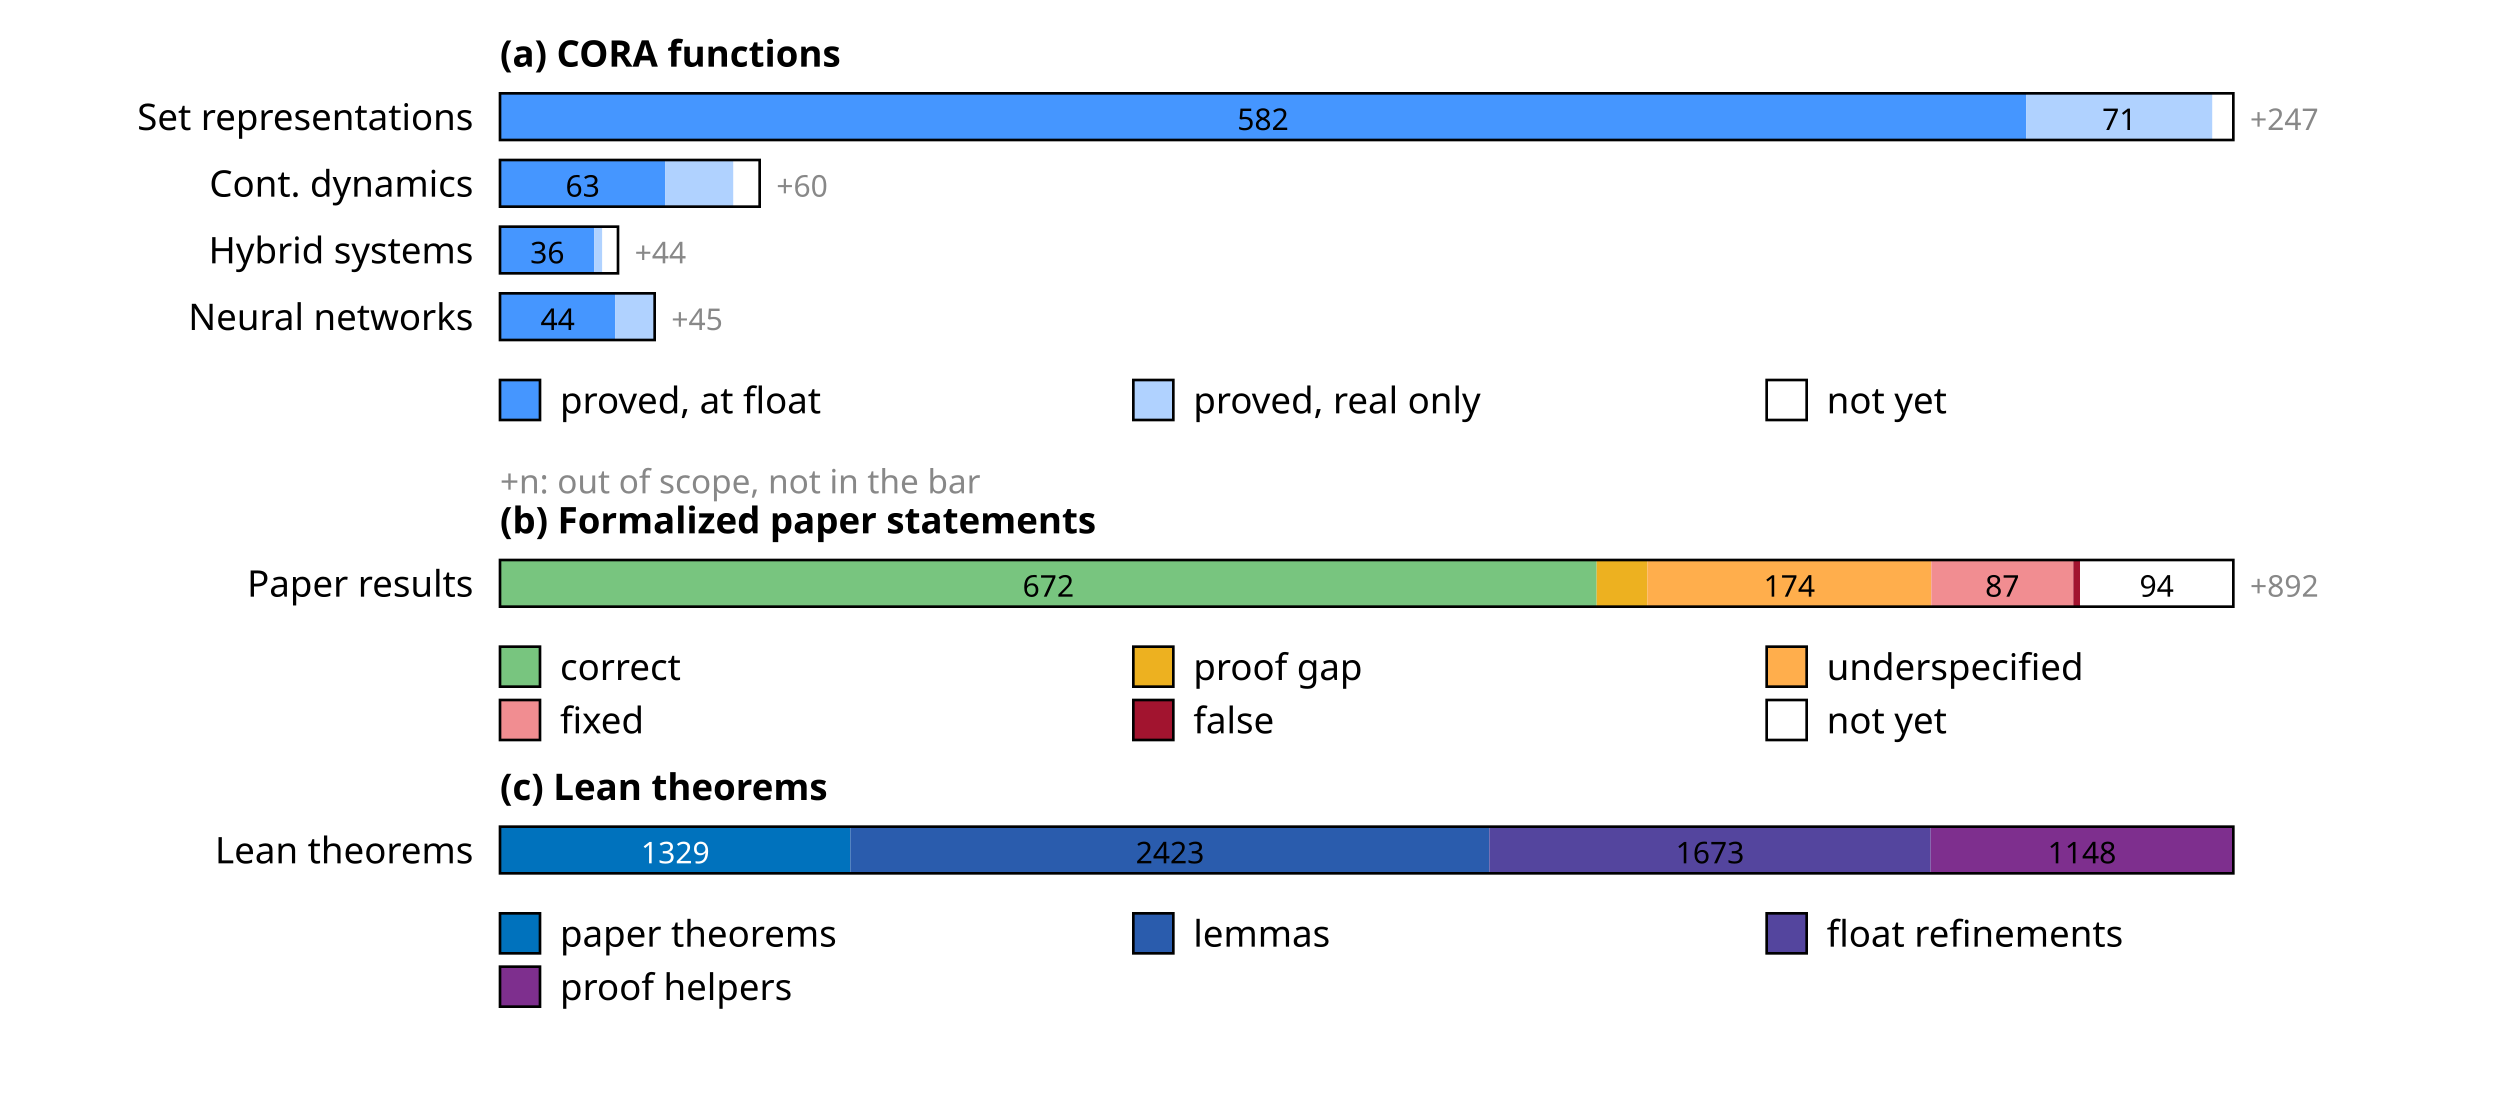
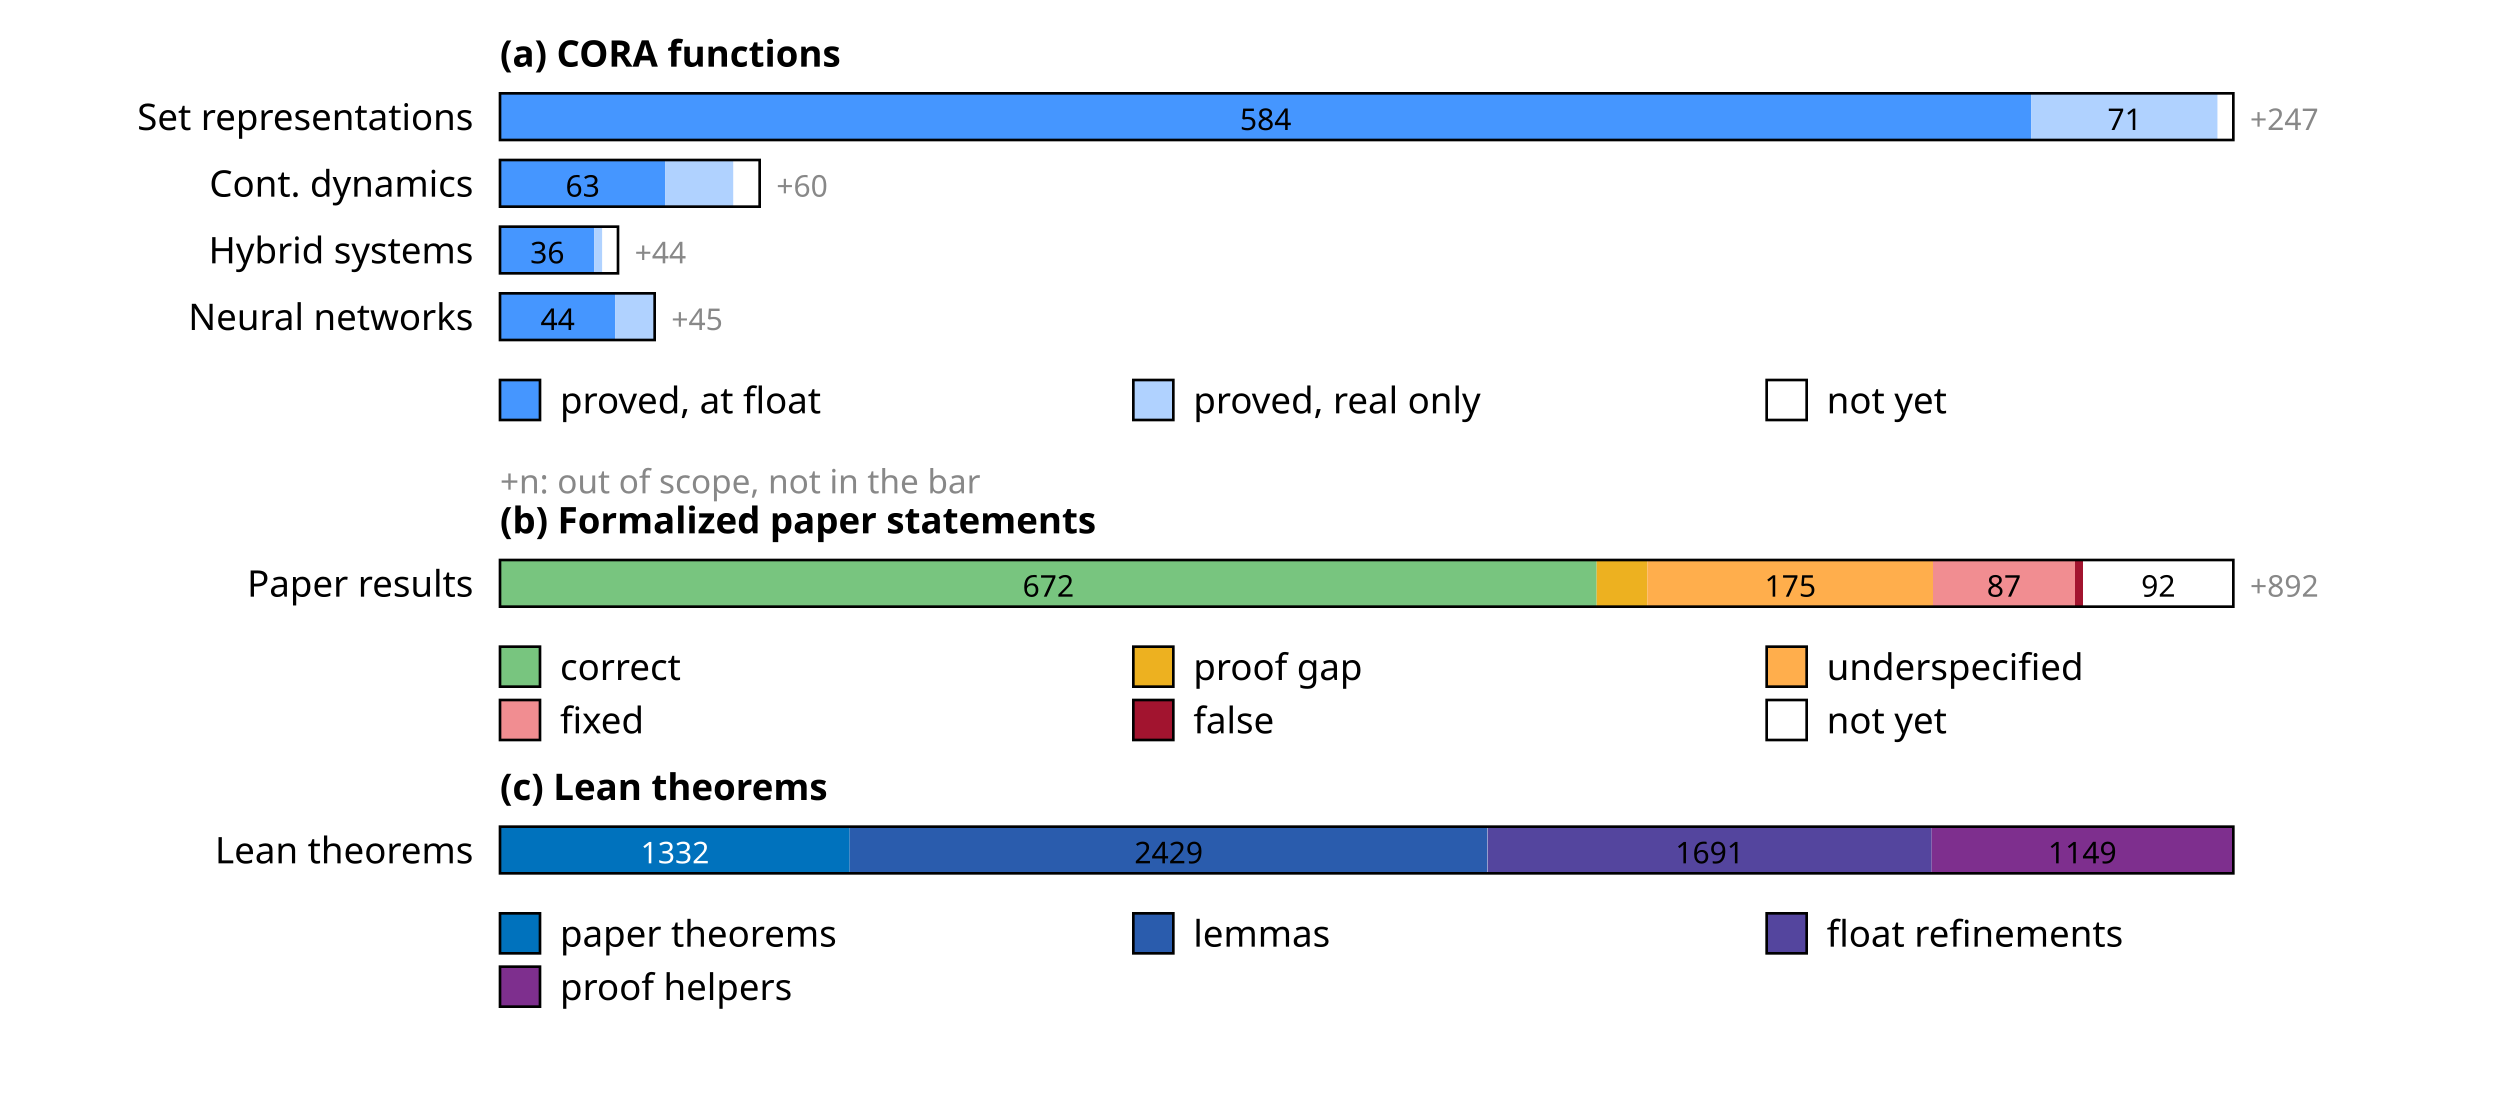
<svg xmlns="http://www.w3.org/2000/svg" width="750" height="330" font-family="sans-serif" font-size="11">
  <rect width="100%" height="100%" fill="white" />
  <text x="150" y="20" font-weight="bold">(a) CORA functions</text>
  <text x="142" y="39" text-anchor="end">Set representations</text>
-   <rect x="150.0" y="28" width="457.9" height="14" fill="rgb(69,150,255)" />
-   <text x="378.9" y="39" text-anchor="middle" font-size="9" fill="#000">582</text>
-   <rect x="607.9" y="28" width="55.9" height="14" fill="rgb(176,210,255)" />
-   <text x="635.8" y="39" text-anchor="middle" font-size="9" fill="#000">71</text>
-   <rect x="663.7" y="28" width="6.3" height="14" fill="rgb(255,255,255)" />
+   <rect x="150.0" y="28" width="459.4" height="14" fill="rgb(69,150,255)" />
+   <text x="379.7" y="39" text-anchor="middle" font-size="9" fill="#000">584</text>
+   <rect x="609.4" y="28" width="55.9" height="14" fill="rgb(176,210,255)" />
+   <text x="637.4" y="39" text-anchor="middle" font-size="9" fill="#000">71</text>
+   <rect x="665.3" y="28" width="4.7" height="14" fill="rgb(255,255,255)" />
  <rect x="150" y="28" width="520.0" height="14" fill="none" stroke="#000" stroke-width="0.8" />
  <text x="675.0" y="39" font-size="9" fill="#888">+247</text>
  <text x="142" y="59" text-anchor="end">Cont. dynamics</text>
  <rect x="150.0" y="48" width="49.6" height="14" fill="rgb(69,150,255)" />
  <text x="174.8" y="59" text-anchor="middle" font-size="9" fill="#000">63</text>
  <rect x="199.6" y="48" width="20.5" height="14" fill="rgb(176,210,255)" />
  <rect x="220.0" y="48" width="7.9" height="14" fill="rgb(255,255,255)" />
  <rect x="150" y="48" width="77.9" height="14" fill="none" stroke="#000" stroke-width="0.8" />
  <text x="232.9" y="59" font-size="9" fill="#888">+60</text>
  <text x="142" y="79" text-anchor="end">Hybrid systems</text>
  <rect x="150.0" y="68" width="28.3" height="14" fill="rgb(69,150,255)" />
  <text x="164.2" y="79" text-anchor="middle" font-size="9" fill="#000">36</text>
  <rect x="178.3" y="68" width="2.4" height="14" fill="rgb(176,210,255)" />
  <rect x="180.7" y="68" width="4.7" height="14" fill="rgb(255,255,255)" />
  <rect x="150" y="68" width="35.4" height="14" fill="none" stroke="#000" stroke-width="0.8" />
  <text x="190.4" y="79" font-size="9" fill="#888">+44</text>
  <text x="142" y="99" text-anchor="end">Neural networks</text>
  <rect x="150.0" y="88" width="34.6" height="14" fill="rgb(69,150,255)" />
  <text x="167.3" y="99" text-anchor="middle" font-size="9" fill="#000">44</text>
  <rect x="184.6" y="88" width="11.8" height="14" fill="rgb(176,210,255)" />
  <rect x="150" y="88" width="46.4" height="14" fill="none" stroke="#000" stroke-width="0.8" />
  <text x="201.4" y="99" font-size="9" fill="#888">+45</text>
  <rect x="150" y="114" width="12" height="12" fill="rgb(69,150,255)" stroke="#000" stroke-width="0.8" />
  <text x="168" y="124">proved, at float</text>
  <rect x="340" y="114" width="12" height="12" fill="rgb(176,210,255)" stroke="#000" stroke-width="0.8" />
  <text x="358" y="124">proved, real only</text>
  <rect x="530" y="114" width="12" height="12" fill="rgb(255,255,255)" stroke="#000" stroke-width="0.8" />
  <text x="548" y="124">not yet</text>
  <text x="150" y="148" font-size="10" fill="#888">+n: out of scope, not in the bar</text>
  <text x="150" y="160" font-weight="bold">(b) Formalized paper statements</text>
  <text x="142" y="179" text-anchor="end">Paper results</text>
  <rect x="150.0" y="168" width="329.0" height="14" fill="rgb(120,197,127)" />
  <text x="314.5" y="179" text-anchor="middle" font-size="9" fill="#000">672</text>
  <rect x="479.0" y="168" width="15.2" height="14" fill="rgb(237,177,32)" />
-   <rect x="494.2" y="168" width="85.2" height="14" fill="rgb(255,174,76)" />
-   <text x="536.8" y="179" text-anchor="middle" font-size="9" fill="#000">174</text>
-   <rect x="579.4" y="168" width="42.6" height="14" fill="rgb(241,141,145)" />
-   <text x="600.7" y="179" text-anchor="middle" font-size="9" fill="#000">87</text>
-   <rect x="622.0" y="168" width="2.0" height="14" fill="rgb(162,20,47)" />
-   <rect x="624.0" y="168" width="46.0" height="14" fill="rgb(255,255,255)" />
-   <text x="647.0" y="179" text-anchor="middle" font-size="9" fill="#000">94</text>
+   <rect x="494.2" y="168" width="85.7" height="14" fill="rgb(255,174,76)" />
+   <text x="537.1" y="179" text-anchor="middle" font-size="9" fill="#000">175</text>
+   <rect x="579.9" y="168" width="42.6" height="14" fill="rgb(241,141,145)" />
+   <text x="601.2" y="179" text-anchor="middle" font-size="9" fill="#000">87</text>
+   <rect x="622.5" y="168" width="2.4" height="14" fill="rgb(162,20,47)" />
+   <rect x="625.0" y="168" width="45.0" height="14" fill="rgb(255,255,255)" />
+   <text x="647.5" y="179" text-anchor="middle" font-size="9" fill="#000">92</text>
  <rect x="150" y="168" width="520.0" height="14" fill="none" stroke="#000" stroke-width="0.8" />
  <text x="675.0" y="179" font-size="9" fill="#888">+892</text>
  <rect x="150" y="194" width="12" height="12" fill="rgb(120,197,127)" stroke="#000" stroke-width="0.8" />
  <text x="168" y="204">correct</text>
  <rect x="340" y="194" width="12" height="12" fill="rgb(237,177,32)" stroke="#000" stroke-width="0.8" />
  <text x="358" y="204">proof gap</text>
  <rect x="530" y="194" width="12" height="12" fill="rgb(255,174,76)" stroke="#000" stroke-width="0.8" />
  <text x="548" y="204">underspecified</text>
  <rect x="150" y="210" width="12" height="12" fill="rgb(241,141,145)" stroke="#000" stroke-width="0.8" />
  <text x="168" y="220">fixed</text>
  <rect x="340" y="210" width="12" height="12" fill="rgb(162,20,47)" stroke="#000" stroke-width="0.8" />
  <text x="358" y="220">false</text>
  <rect x="530" y="210" width="12" height="12" fill="rgb(255,255,255)" stroke="#000" stroke-width="0.8" />
  <text x="548" y="220">not yet</text>
  <text x="150" y="240" font-weight="bold">(c) Lean theorems</text>
  <text x="142" y="259" text-anchor="end">Lean theorems</text>
-   <rect x="150.0" y="248" width="105.1" height="14" fill="rgb(0,114,189)" />
-   <text x="202.6" y="259" text-anchor="middle" font-size="9" fill="#fff">1329</text>
-   <rect x="255.1" y="248" width="191.7" height="14" fill="rgb(42,92,173)" />
-   <text x="351.0" y="259" text-anchor="middle" font-size="9" fill="#000">2423</text>
-   <rect x="446.8" y="248" width="132.4" height="14" fill="rgb(84,69,158)" />
-   <text x="513.0" y="259" text-anchor="middle" font-size="9" fill="#000">1673</text>
-   <rect x="579.2" y="248" width="90.8" height="14" fill="rgb(126,47,142)" />
-   <text x="624.6" y="259" text-anchor="middle" font-size="9" fill="#000">1148</text>
+   <rect x="150.0" y="248" width="104.9" height="14" fill="rgb(0,114,189)" />
+   <text x="202.5" y="259" text-anchor="middle" font-size="9" fill="#fff">1332</text>
+   <rect x="254.9" y="248" width="191.3" height="14" fill="rgb(42,92,173)" />
+   <text x="350.6" y="259" text-anchor="middle" font-size="9" fill="#000">2429</text>
+   <rect x="446.3" y="248" width="133.2" height="14" fill="rgb(84,69,158)" />
+   <text x="512.9" y="259" text-anchor="middle" font-size="9" fill="#000">1691</text>
+   <rect x="579.5" y="248" width="90.5" height="14" fill="rgb(126,47,142)" />
+   <text x="624.7" y="259" text-anchor="middle" font-size="9" fill="#000">1149</text>
  <rect x="150" y="248" width="520.0" height="14" fill="none" stroke="#000" stroke-width="0.8" />
  <rect x="150" y="274" width="12" height="12" fill="rgb(0,114,189)" stroke="#000" stroke-width="0.8" />
  <text x="168" y="284">paper theorems</text>
  <rect x="340" y="274" width="12" height="12" fill="rgb(42,92,173)" stroke="#000" stroke-width="0.8" />
  <text x="358" y="284">lemmas</text>
  <rect x="530" y="274" width="12" height="12" fill="rgb(84,69,158)" stroke="#000" stroke-width="0.8" />
  <text x="548" y="284">float refinements</text>
  <rect x="150" y="290" width="12" height="12" fill="rgb(126,47,142)" stroke="#000" stroke-width="0.8" />
  <text x="168" y="300">proof helpers</text>
</svg>
